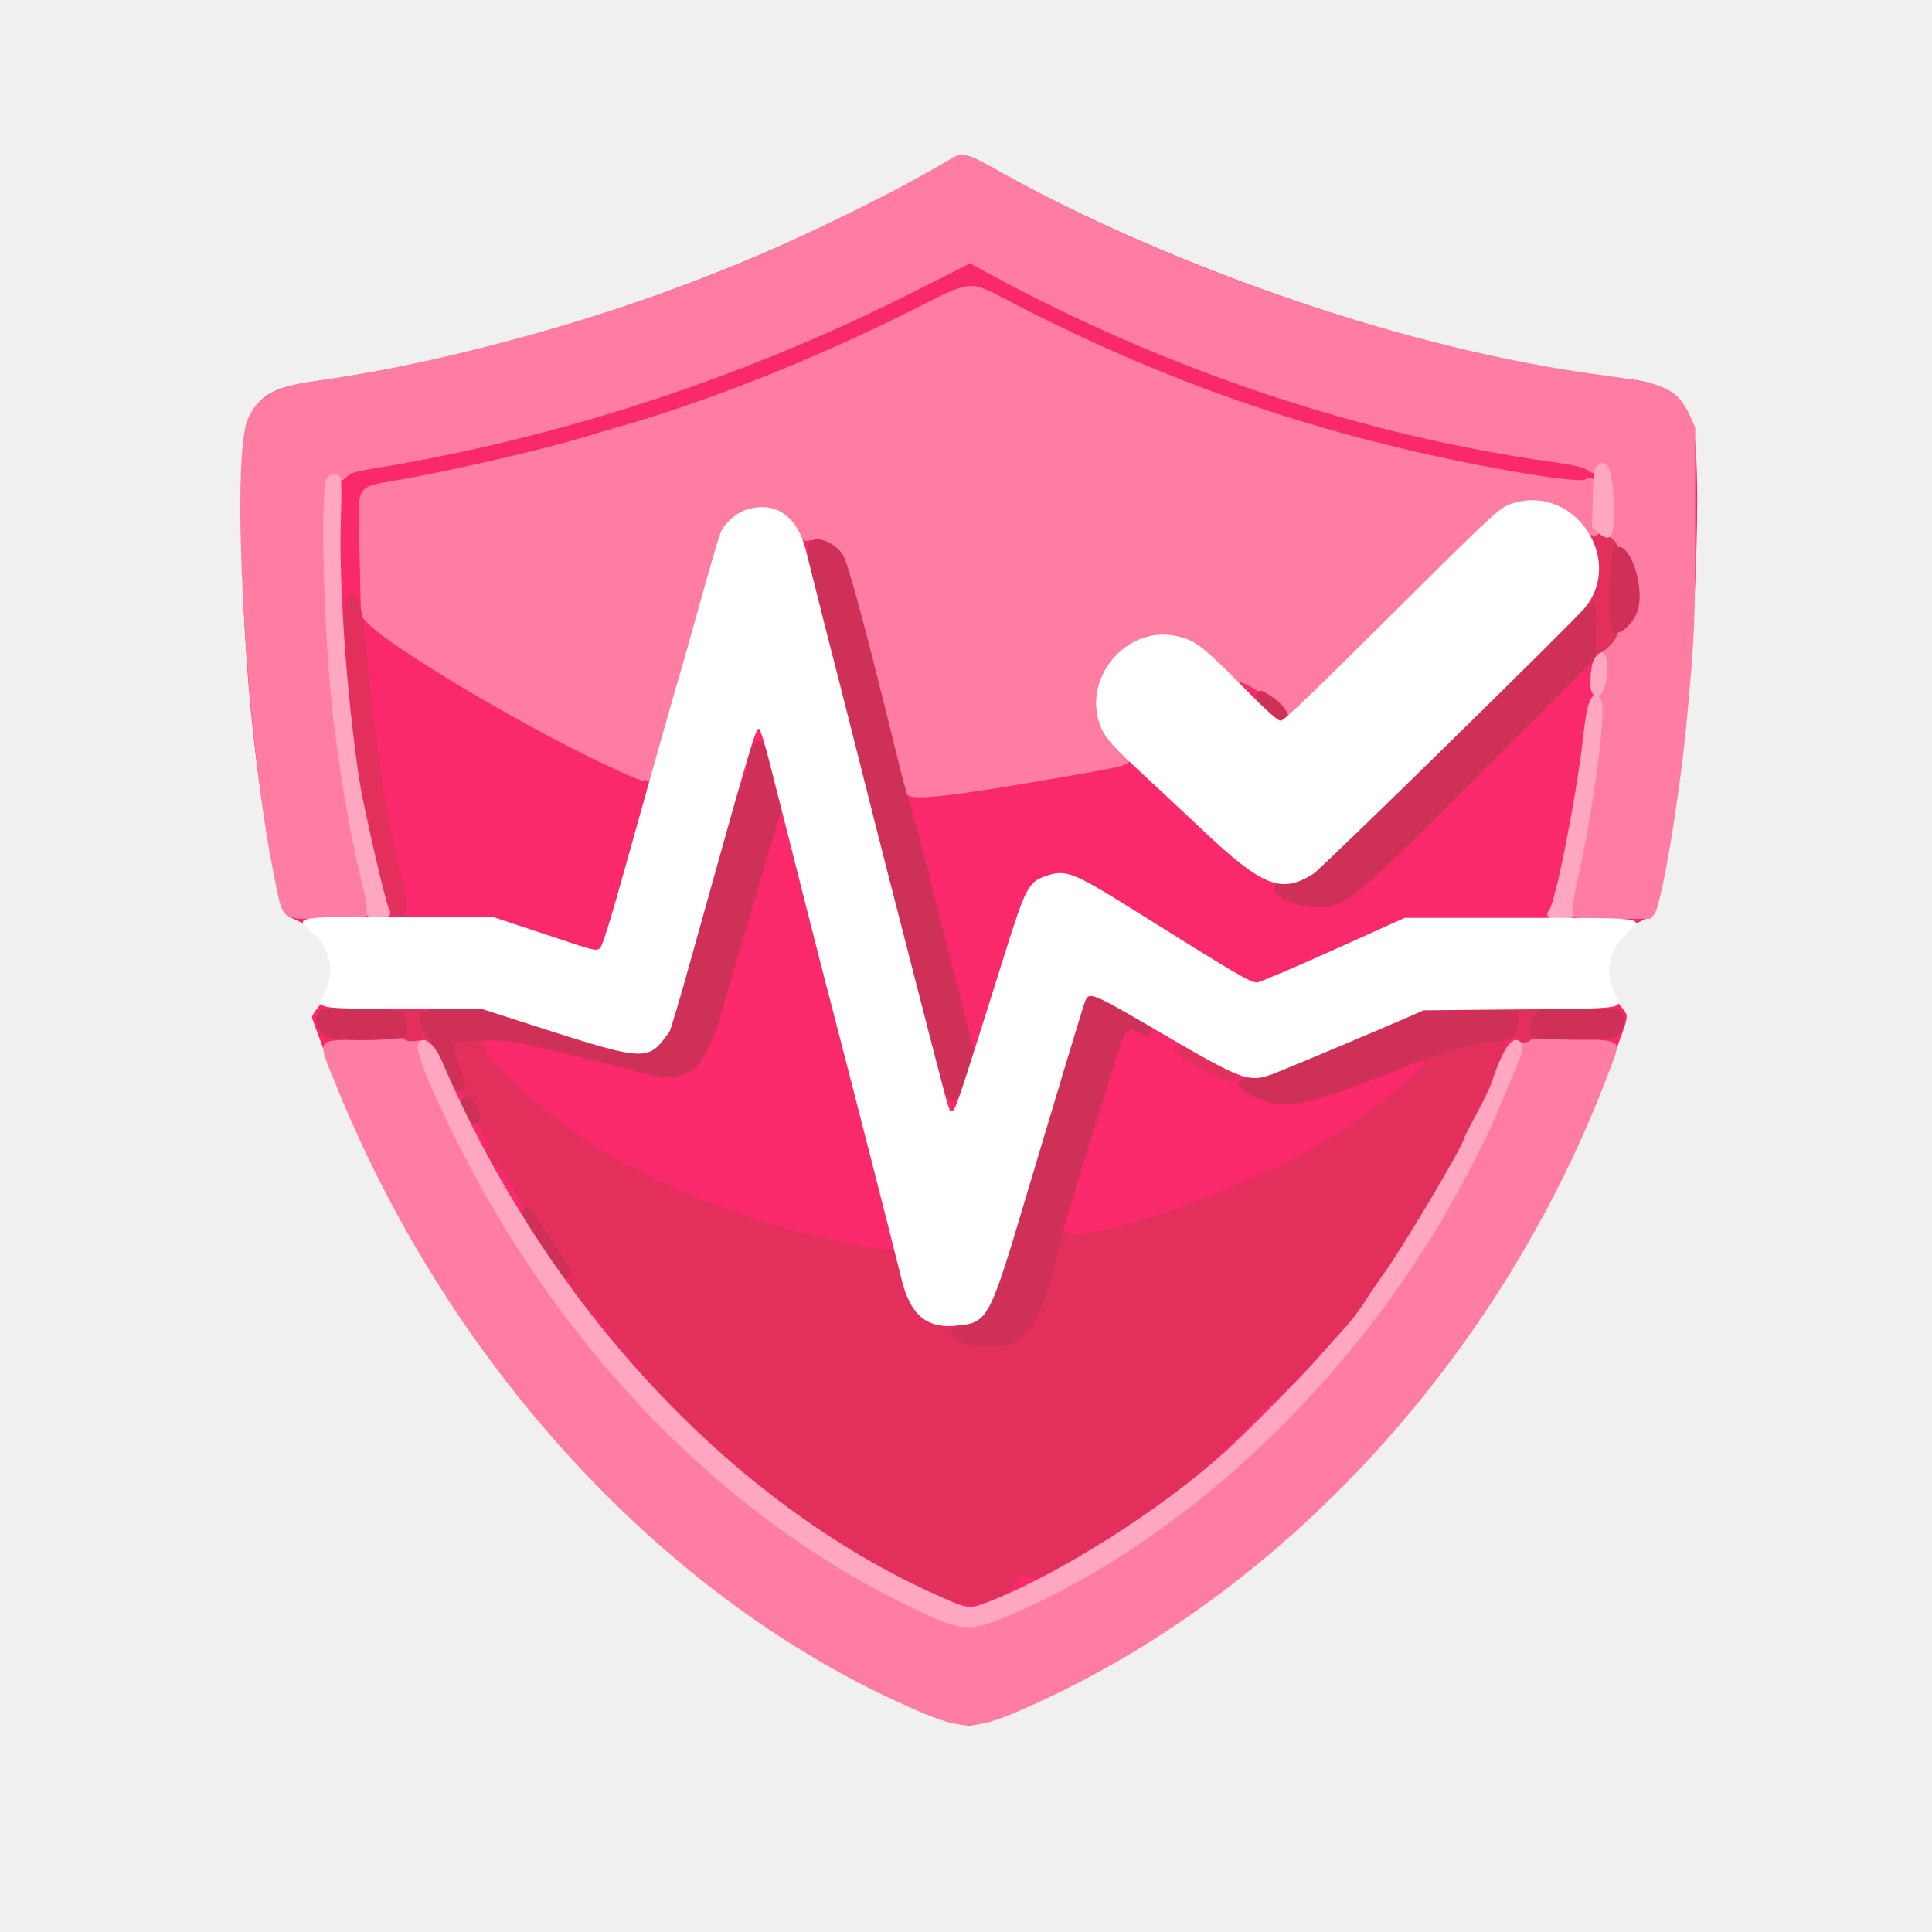
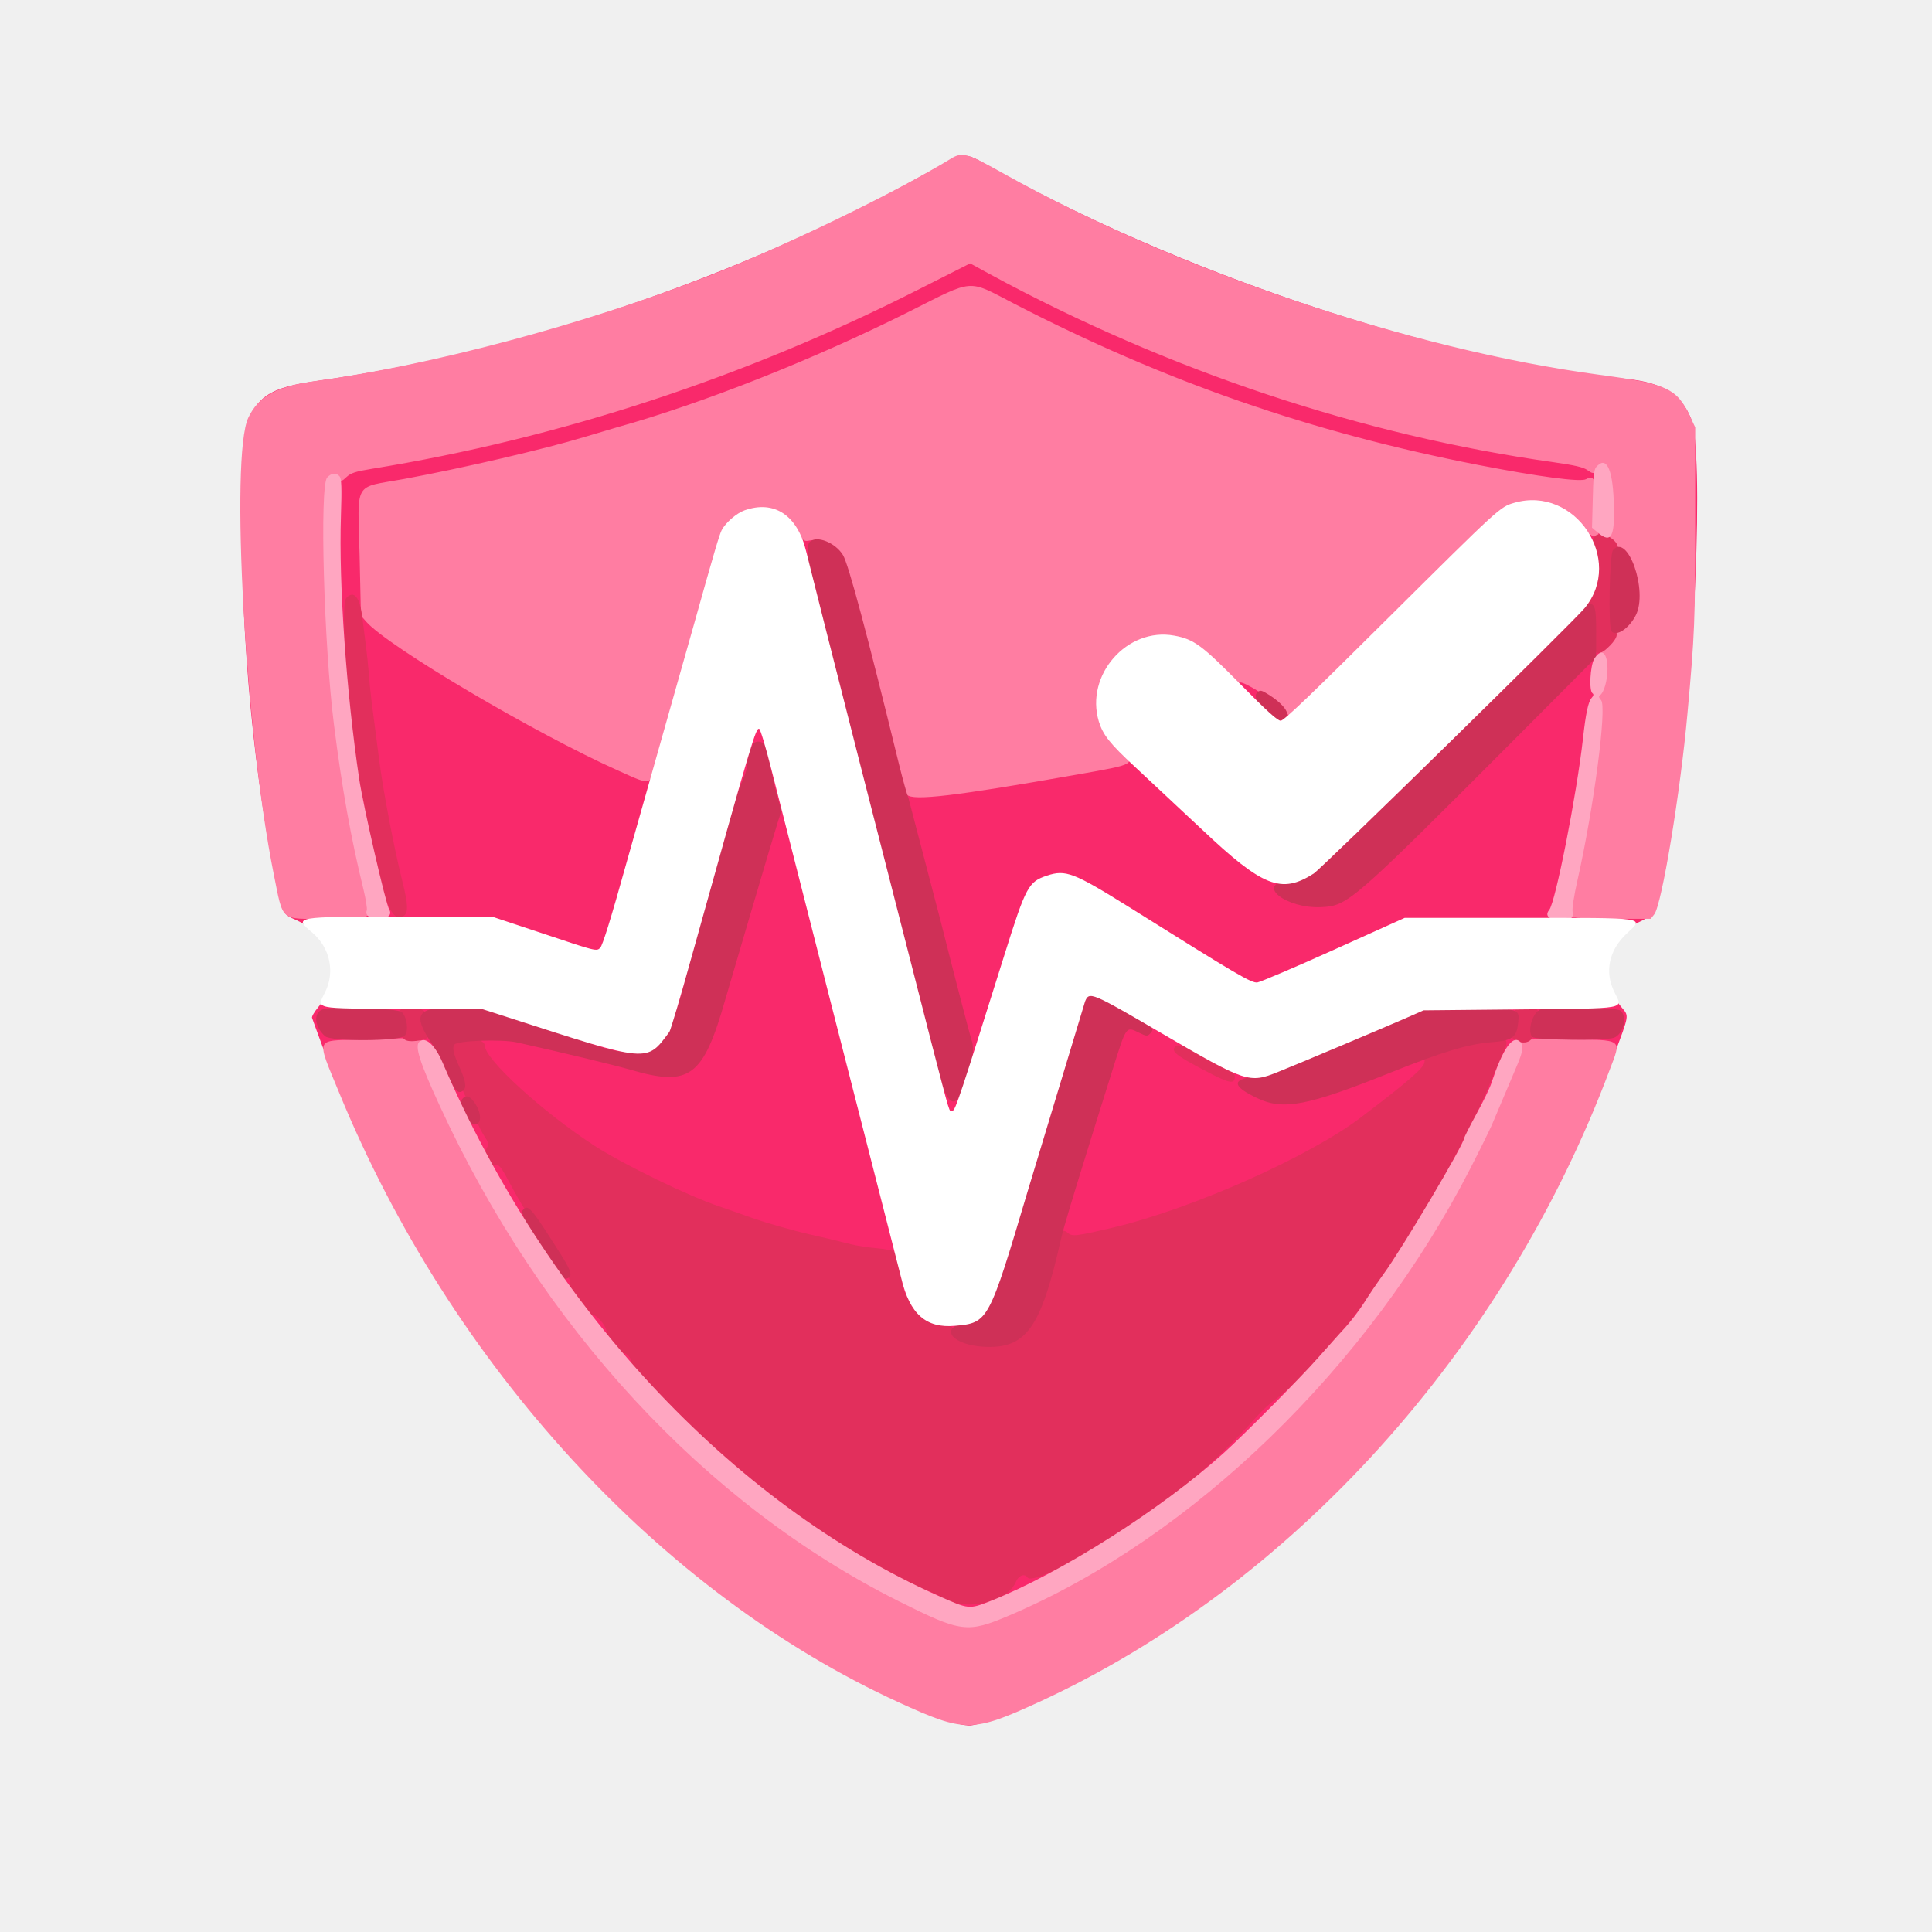
- <svg xmlns="http://www.w3.org/2000/svg" viewBox="0 0 1024 1024" role="img" aria-label="SolidPing">
-   <g transform="matrix(1 0 0 1 0 0)">
-     <g transform="matrix(0.1 0 0 -0.1 0 1024)">
-       <path fill="#f9296b" d="M4905 9319 c-978 -547 -2164 -950 -3230 -1099 -328 -46 -380 -118 -391 -530 -17 -687 47 -1468 171 -2084 43 -215 40 -209 118 -244 201 -92 251 -297 113 -461 -20 -24 -35 -50 -32 -56 2 -7 28 -77 57 -156 561 -1544 1708 -2842 3069 -3473 181 -84 321 -129 373 -120 81 13 244 77 433 168 1340 652 2408 1867 2966 3376 86 230 83 212 41 263 -134 158 -86 367 103 454 87 40 109 110 178 563 109 713 160 1924 88 2103 -51 127 -152 189 -335 208 -1002 102 -2395 568 -3402 1138 -117 66 -110 67 -320 -50z" />
-     </g>
-     <g transform="matrix(0.1 0 0 -0.1 0 1024)">
-       <path fill="#ff7da2" d="M5040 9399 c-299 -183 -898 -472 -1295 -626 -662 -256 -1457 -468 -2069 -552 -210 -29 -306 -81 -360 -195 -97 -206 -16 -1667 134 -2415 53 -261 30 -241 280 -241 265 0 260 -4 216 177 -129 531 -196 1065 -212 1704 -9 388 2 481 54 448 19 -12 24 -11 49 13 23 21 47 29 133 43 994 161 1984 486 2903 953 l269 136 106 -58 c941 -510 1972 -854 2987 -996 111 -16 157 -26 179 -42 25 -18 31 -19 53 -7 54 29 72 -44 66 -269 0 -18 -8 -41 -17 -51 -25 -28 -20 -38 37 -76 165 -110 167 -323 4 -468 -72 -64 -91 -97 -67 -112 17 -11 11 -108 -11 -165 -18 -47 -19 -60 -9 -88 7 -20 9 -55 5 -90 -37 -328 -103 -711 -161 -940 -28 -108 -20 -112 232 -112 l203 0 19 24 c40 51 139 650 176 1066 38 415 41 495 41 1000 l0 515 -26 55 c-72 153 -118 175 -492 225 -988 133 -2231 553 -3144 1063 -198 111 -222 118 -283 81z M4820 8589 c-502 -252 -1092 -486 -1550 -614 -52 -15 -131 -38 -175 -52 -200 -61 -640 -164 -955 -222 -270 -49 -244 -4 -234 -406 l7 -318 28 -32 c117 -133 896 -593 1337 -790 183 -82 169 -88 216 86 19 68 92 329 164 579 72 250 136 478 143 505 62 254 290 290 442 70 15 -21 24 -25 47 -20 55 12 145 -46 182 -118 11 -22 87 -303 168 -624 99 -392 154 -591 167 -605 30 -34 253 -8 904 107 313 55 312 54 225 138 -207 202 -111 524 175 587 115 26 200 -11 340 -147 76 -74 103 -94 119 -90 24 6 177 -90 232 -147 19 -20 39 -36 44 -36 5 0 252 243 549 539 611 611 593 596 735 596 103 0 154 -25 242 -117 73 -76 108 -85 99 -27 -2 13 -5 77 -8 141 -5 130 -14 151 -57 128 -31 -16 -248 13 -568 75 -889 173 -1665 443 -2464 856 -249 129 -206 133 -554 -42z M1896 4730 c-227 -7 -220 14 -99 -280 595 -1449 1703 -2655 2969 -3234 348 -159 388 -159 741 3 1339 616 2467 1864 3024 3349 64 169 77 160 -228 163 -251 2 -268 0 -260 -33 3 -11 -7 -50 -23 -86 -47 -114 -111 -265 -134 -317 -465 -1084 -1525 -2160 -2556 -2596 -189 -80 -192 -80 -317 -30 -986 393 -1987 1374 -2553 2502 -127 251 -231 500 -222 527 2 7 -2 19 -8 27 -13 16 -4 16 -334 5z" />
-     </g>
-     <g transform="matrix(0.1 0 0 -0.1 0 1024)">
-       <path fill="#e22f5c" d="M8450 7395 c-11 -13 -11 -26 0 -70 18 -73 9 -179 -20 -234 -21 -42 -21 -46 -6 -72 12 -20 16 -53 16 -121 0 -129 24 -150 93 -80 37 38 46 65 26 77 -15 10 -5 396 12 423 30 48 -85 121 -121 77z M1835 7070 c-36 -40 19 -744 79 -1015 8 -33 17 -82 21 -110 42 -310 121 -565 175 -565 57 0 61 37 20 200 -40 158 -100 472 -120 630 -11 91 -27 212 -35 270 -8 58 -17 143 -20 190 -4 47 -11 114 -16 150 -5 36 -14 100 -18 143 -13 112 -45 152 -86 107z M2120 4885 c-10 -13 -10 -23 2 -54 9 -22 14 -50 11 -63 -7 -36 18 -52 73 -45 67 7 81 25 64 79 -8 24 -13 49 -11 56 7 40 -110 62 -139 27z M8033 4888 c-4 -7 -8 -30 -9 -50 0 -21 -6 -49 -14 -62 -24 -46 75 -86 107 -43 21 27 44 139 32 153 -15 18 -105 19 -116 2z M2390 4725 c-18 -22 -8 -89 24 -157 14 -31 26 -64 26 -72 0 -8 17 -48 38 -88 22 -40 45 -91 51 -113 7 -22 25 -57 39 -78 21 -32 24 -42 14 -58 -24 -39 2 -105 38 -96 27 7 32 0 95 -118 32 -60 73 -128 90 -150 18 -22 61 -86 96 -143 35 -56 79 -126 96 -154 21 -34 29 -56 23 -62 -25 -25 76 -172 111 -163 28 7 91 -68 83 -99 -8 -30 50 -104 81 -104 29 0 56 -31 49 -56 -7 -27 368 -407 551 -558 360 -298 785 -569 1005 -641 30 -10 67 -26 82 -37 119 -83 355 -37 403 79 14 33 46 45 61 22 25 -41 390 151 610 321 33 26 79 59 102 74 123 78 347 282 507 462 28 31 70 70 95 87 97 66 344 335 467 509 23 32 71 98 106 146 35 48 74 105 87 127 13 22 57 91 98 154 83 128 313 573 372 722 22 53 53 127 71 164 44 95 36 102 -103 88 -172 -18 -308 -72 -308 -122 0 -28 -82 -100 -335 -292 -274 -209 -890 -483 -1310 -584 -204 -48 -222 -50 -246 -29 -23 21 -52 10 -57 -22 -7 -41 -115 -401 -129 -427 -75 -145 -336 -185 -416 -64 -12 19 -25 25 -50 25 -96 0 -227 136 -227 237 0 38 -25 132 -39 149 -6 8 -46 16 -92 20 -45 4 -107 13 -138 21 -31 8 -132 33 -226 54 -93 22 -222 59 -285 81 -63 23 -146 52 -185 65 -159 52 -513 224 -665 323 -273 177 -580 458 -580 529 0 43 -148 66 -180 28z M6229 4694 c-22 -27 0 -45 147 -123 141 -75 169 -81 169 -36 0 47 -288 192 -316 159z" />
-     </g>
-     <g transform="matrix(0.1 0 0 -0.1 0 1024)">
-       <path fill="#cf3057" d="M4292 7368 c-18 -18 -14 -99 8 -170 11 -34 36 -130 55 -213 19 -82 53 -217 75 -300 23 -82 52 -198 65 -257 13 -59 38 -156 55 -215 17 -60 39 -151 49 -203 10 -52 53 -228 95 -390 42 -162 104 -401 137 -530 155 -603 177 -672 216 -687 52 -20 134 240 103 323 -6 15 -81 302 -166 638 -85 336 -161 627 -169 646 -8 19 -30 98 -49 175 -171 699 -269 1065 -298 1113 -40 66 -140 106 -176 70z M8549 7324 c-18 -22 -26 -409 -8 -430 25 -30 93 14 129 85 66 128 -43 439 -121 345z M8383 7018 c-10 -13 -142 -145 -293 -293 -151 -149 -444 -437 -651 -640 -524 -516 -502 -499 -615 -513 -170 -21 -7 -149 179 -140 140 6 163 26 1020 885 l437 439 0 130 c0 134 -5 154 -41 154 -10 0 -26 -10 -36 -22z M6662 6568 c-32 -32 69 -153 123 -146 69 8 42 70 -57 134 -43 27 -49 29 -66 12z M3993 6298 c-16 -21 -33 -79 -33 -113 0 -18 -13 -61 -30 -96 -16 -35 -47 -127 -69 -204 -21 -77 -56 -198 -76 -270 -20 -71 -52 -186 -70 -255 -19 -69 -39 -138 -45 -155 -6 -16 -18 -61 -26 -100 -90 -426 -208 -514 -529 -390 -38 15 -110 40 -160 55 -49 16 -162 51 -250 79 l-159 51 -142 0 c-198 0 -219 -38 -111 -198 16 -24 48 -87 71 -139 45 -104 64 -125 91 -103 19 16 14 51 -21 127 -32 71 -38 101 -25 117 18 21 250 29 331 11 256 -57 511 -119 599 -144 317 -93 388 -41 506 374 37 127 93 318 125 425 32 107 76 258 99 335 22 77 48 162 57 189 16 45 16 53 1 100 -8 28 -21 76 -27 106 -34 157 -40 183 -51 196 -14 17 -43 18 -56 2z M5762 4958 c-11 -13 -29 -54 -40 -93 -37 -131 -157 -531 -202 -670 -16 -49 -38 -127 -50 -173 -11 -45 -34 -122 -50 -171 -17 -49 -30 -98 -30 -109 0 -11 -11 -45 -25 -76 -14 -31 -41 -112 -61 -179 -51 -173 -95 -228 -205 -260 -118 -34 -45 -115 112 -125 227 -13 305 94 413 573 15 65 58 206 171 570 25 77 69 221 100 319 76 242 72 237 143 202 39 -19 43 -19 58 -4 30 30 15 42 -216 175 -86 50 -90 50 -118 21z M1716 4892 c-56 -14 -53 -91 7 -144 31 -29 396 -27 422 2 22 25 13 99 -16 126 -21 19 -348 32 -413 16z M7530 4887 c-19 -8 -73 -31 -120 -52 -47 -20 -132 -56 -190 -80 -136 -55 -402 -167 -461 -194 -26 -11 -77 -24 -114 -28 -119 -14 -112 -52 20 -114 137 -65 267 -40 705 136 272 109 410 151 533 161 111 8 135 25 143 99 10 79 10 79 -255 82 -174 3 -234 0 -261 -10z M8165 4890 c-42 -16 -71 -114 -44 -146 14 -17 390 -21 434 -4 50 19 72 117 33 144 -25 18 -383 23 -423 6z M2450 4415 c-21 -25 32 -135 65 -135 42 0 38 68 -6 124 -23 29 -41 33 -59 11z M2770 3825 c-23 -28 191 -370 227 -363 41 8 36 33 -23 127 -163 257 -175 271 -204 236z" />
-     </g>
-     <g transform="matrix(0.1 0 0 -0.1 0 1024)">
-       <path fill="#ffa6c1" d="M8459 7763 c-10 -11 -15 -58 -17 -168 l-4 -152 32 -27 c72 -60 91 -19 83 173 -7 173 -42 237 -94 174z M1734 7709 c-41 -45 -17 -892 36 -1309 43 -341 90 -603 156 -872 13 -54 21 -104 18 -113 -10 -26 15 -45 61 -45 50 0 75 21 58 49 -18 28 -139 555 -159 691 -68 456 -109 1036 -97 1395 5 150 3 198 -7 210 -17 21 -43 19 -66 -6z M8450 6748 c-22 -37 -29 -171 -9 -183 7 -5 5 -13 -5 -24 -18 -20 -31 -81 -46 -216 -33 -296 -146 -869 -179 -908 -24 -29 -3 -51 53 -55 57 -4 79 11 71 47 -3 15 8 87 25 161 88 390 158 923 126 959 -12 13 -14 21 -6 26 21 13 40 79 40 139 0 89 -33 114 -70 54z M2222 4718 c-24 -24 3 -109 106 -333 539 -1176 1410 -2118 2434 -2631 334 -167 364 -171 588 -76 971 413 1905 1319 2442 2367 51 99 102 203 114 230 24 55 90 211 135 319 33 77 36 108 13 127 -39 32 -90 -43 -149 -221 -8 -25 -44 -100 -80 -165 -36 -66 -65 -124 -65 -128 0 -31 -328 -584 -425 -717 -34 -47 -81 -116 -105 -155 -24 -38 -69 -97 -99 -130 -31 -33 -97 -108 -148 -165 -87 -99 -390 -405 -498 -502 -331 -298 -860 -634 -1231 -782 -119 -47 -117 -47 -285 28 -1096 490 -2074 1542 -2624 2826 -40 93 -92 139 -123 108z" />
-     </g>
-     <g transform="matrix(0.1 0 0 -0.1 0 1024)">
-       <path fill="#ffffff" d="M8026 7575 c-75 -21 -81 -27 -666 -608 -403 -401 -555 -547 -572 -547 -17 0 -76 54 -213 193 -204 207 -247 239 -351 258 -250 46 -474 -209 -400 -455 22 -71 58 -117 191 -240 66 -61 226 -210 354 -331 324 -306 422 -345 594 -235 41 26 1375 1333 1436 1407 212 257 -51 651 -373 558z M3946 7535 c-42 -15 -100 -65 -121 -105 -12 -24 -38 -110 -147 -500 -22 -80 -53 -188 -68 -240 -33 -111 -122 -424 -290 -1025 -81 -291 -126 -436 -139 -449 -19 -19 -23 -18 -294 73 l-274 91 -486 1 c-565 1 -573 0 -473 -83 95 -80 123 -209 69 -317 -45 -91 -69 -86 413 -88 l419 -1 140 -45 c750 -242 731 -240 853 -76 6 8 59 186 117 395 326 1169 341 1217 359 1211 6 -2 35 -98 64 -213 181 -717 279 -1102 322 -1264 77 -295 341 -1325 367 -1435 45 -190 131 -266 285 -252 176 16 178 18 386 717 166 556 293 977 303 1002 22 54 32 50 405 -168 451 -263 465 -267 619 -205 115 46 562 235 670 282 l100 44 509 5 c583 6 548 -1 503 91 -54 107 -30 223 66 312 91 86 121 82 -574 82 l-604 0 -375 -169 c-206 -93 -388 -170 -405 -173 -31 -5 -101 36 -685 402 -289 180 -332 197 -431 164 -98 -33 -111 -56 -225 -419 -236 -752 -260 -825 -276 -828 -18 -4 -8 -36 -113 368 -213 827 -254 985 -366 1430 -66 261 -154 608 -196 770 -41 162 -86 341 -100 397 -46 192 -169 274 -327 218z" />
-     </g>
-   </g>
+ <svg xmlns="http://www.w3.org/2000/svg" viewBox="0 0 1024 1024">
+   <path fill="#f9296b" d="M490.5 92.1c-97.8 54.7-216.4 95-323 109.9-32.8 4.6-38 11.8-39.1 53-1.7 68.7 4.7 146.8 17.1 208.4 4.3 21.5 4 20.9 11.8 24.4 20.1 9.2 25.1 29.7 11.3 46.1-2 2.4-3.5 5-3.2 5.6.2.7 2.8 7.7 5.7 15.6C227.2 709.5 341.9 839.3 478 902.4c18.1 8.4 32.1 12.9 37.3 12 8.1-1.3 24.4-7.7 43.3-16.8 134-65.2 240.8-186.7 296.6-337.6 8.6-23 8.3-21.2 4.1-26.3-13.4-15.8-8.6-36.7 10.3-45.4 8.7-4 10.9-11 17.8-56.3 10.9-71.3 16-192.4 8.8-210.3-5.1-12.7-15.2-18.9-33.5-20.8-100.2-10.2-239.5-56.8-340.2-113.8-11.7-6.6-11-6.7-32 5z" />
+   <path fill="#ff7da2" d="M504 84.1c-29.9 18.3-89.8 47.2-129.5 62.6-66.2 25.6-145.7 46.8-206.9 55.2-21 2.9-30.6 8.1-36 19.5-9.7 20.6-1.6 166.7 13.4 241.5 5.3 26.1 3 24.1 28 24.1 26.5 0 26 .4 21.6-17.7-12.9-53.1-19.6-106.5-21.2-170.4-.9-38.8.2-48.1 5.4-44.8 1.9 1.2 2.4 1.1 4.9-1.3 2.3-2.1 4.7-2.9 13.3-4.3 99.4-16.1 198.4-48.6 290.3-95.3l26.9-13.6 10.6 5.8c94.1 51 197.2 85.4 298.7 99.6 11.1 1.6 15.7 2.6 17.9 4.2 2.5 1.8 3.1 1.9 5.3.7 5.4-2.9 7.2 4.4 6.6 26.9 0 1.8-.8 4.1-1.7 5.1-2.5 2.8-2 3.8 3.7 7.6 16.5 11 16.7 32.3.4 46.8-7.2 6.4-9.1 9.7-6.7 11.2 1.7 1.1 1.1 10.8-1.1 16.5-1.8 4.7-1.9 6-.9 8.8.7 2 .9 5.5.5 9-3.7 32.8-10.3 71.1-16.1 94-2.8 10.8-2 11.2 23.2 11.2h20.3l1.9-2.4c4-5.1 13.9-65 17.6-106.6 3.8-41.5 4.1-49.5 4.1-100v-51.5l-2.6-5.5c-7.2-15.3-11.8-17.5-49.2-22.5-98.8-13.3-223.1-55.3-314.4-106.3-19.8-11.1-22.2-11.8-28.3-8.1zm-22 81c-50.2 25.2-109.2 48.6-155 61.4l-17.5 5.2c-20 6.1-64 16.4-95.5 22.2-27 4.9-24.4.4-23.4 40.6l.7 31.8 2.8 3.2c11.7 13.3 89.6 59.3 133.7 79 18.3 8.2 16.9 8.8 21.6-8.6l16.4-57.9 14.3-50.5c6.2-25.4 29-29 44.2-7 1.5 2.1 2.4 2.5 4.7 2 5.5-1.2 14.5 4.6 18.2 11.8 1.1 2.2 8.7 30.3 16.8 62.4 9.9 39.2 15.4 59.1 16.7 60.5 3 3.4 25.3.8 90.4-10.7 31.3-5.5 31.2-5.4 22.5-13.8-20.7-20.2-11.1-52.4 17.5-58.7 11.5-2.6 20 1.1 34 14.7 7.6 7.4 10.3 9.4 11.9 9 2.4-.6 17.7 9 23.2 14.7 1.9 2 3.9 3.6 4.4 3.6s25.2-24.3 54.9-53.9c61.1-61.1 59.3-59.6 73.5-59.6 10.3 0 15.4 2.5 24.2 11.7 7.3 7.6 10.8 8.5 9.9 2.7-.2-1.3-.5-7.7-.8-14.1-.5-13-1.4-15.1-5.7-12.8-3.1 1.6-24.8-1.3-56.8-7.5-88.9-17.3-166.5-44.3-246.4-85.6-24.9-12.9-20.6-13.3-55.4 4.2zM189.6 551c-22.7.7-22-1.4-9.9 28C239.2 723.9 350 844.5 476.6 902.4c34.8 15.9 38.8 15.9 74.1-.3 133.9-61.6 246.7-186.4 302.4-334.9 6.4-16.9 7.7-16-22.8-16.3-25.1-.2-26.8 0-26 3.3.3 1.1-.7 5-2.3 8.6l-13.4 31.7c-46.5 108.4-152.5 216-255.6 259.6-18.9 8-19.2 8-31.7 3-98.6-39.3-198.7-137.4-255.3-250.2-12.7-25.1-23.1-50-22.2-52.7.2-.7-.2-1.9-.8-2.7-1.3-1.6-.4-1.6-33.4-.5z" />
+   <path fill="#e22f5c" d="M845 284.5c-1.1 1.3-1.1 2.6 0 7 1.8 7.3.9 17.9-2 23.4-2.1 4.2-2.1 4.6-.6 7.2 1.2 2 1.6 5.3 1.6 12.1 0 12.9 2.4 15 9.3 8 3.7-3.8 4.6-6.5 2.6-7.7-1.5-1-.5-39.6 1.2-42.3 3-4.8-8.5-12.1-12.1-7.7zM183.5 317c-3.6 4 1.9 74.4 7.9 101.5.8 3.3 1.7 8.2 2.1 11 4.2 31 12.1 56.5 17.5 56.5 5.7 0 6.1-3.7 2-20-4-15.8-10-47.2-12-63l-3.5-27c-.8-5.8-1.7-14.3-2-19-.4-4.7-1.1-11.4-1.6-15l-1.8-14.3c-1.3-11.2-4.5-15.2-8.6-10.7zM212 535.5c-1 1.3-1 2.3.2 5.4.9 2.2 1.4 5 1.1 6.3-.7 3.6 1.8 5.2 7.3 4.5 6.7-.7 8.1-2.5 6.4-7.9-.8-2.4-1.3-4.9-1.1-5.6.7-4-11-6.2-13.9-2.7zm591.3-.3c-.4.7-.8 3-.9 5 0 2.1-.6 4.9-1.4 6.2-2.4 4.6 7.5 8.6 10.7 4.3 2.1-2.7 4.4-13.9 3.2-15.3-1.5-1.8-10.5-1.9-11.6-.2zM239 551.5c-1.8 2.2-.8 8.9 2.4 15.7 1.4 3.1 2.6 6.4 2.6 7.2s1.7 4.8 3.8 8.8c2.2 4 4.5 9.1 5.1 11.3.7 2.2 2.5 5.7 3.9 7.8 2.1 3.2 2.4 4.2 1.4 5.8-2.4 3.9.2 10.5 3.8 9.6 2.7-.7 3.2 0 9.5 11.8 3.2 6 7.3 12.8 9 15 1.8 2.2 6.1 8.6 9.6 14.3l9.6 15.4c2.1 3.4 2.9 5.6 2.3 6.2-2.5 2.5 7.6 17.2 11.1 16.3 2.8-.7 9.1 6.8 8.3 9.9-.8 3 5 10.4 8.1 10.4 2.9 0 5.6 3.1 4.9 5.6-.7 2.7 36.8 40.7 55.1 55.8 36 29.8 78.5 56.9 100.5 64.1 3 1 6.7 2.6 8.2 3.7 11.9 8.3 35.5 3.7 40.3-7.9 1.4-3.3 4.6-4.5 6.1-2.2 2.5 4.1 39-15.1 61-32.1 3.3-2.6 7.9-5.9 10.2-7.4 12.3-7.8 34.7-28.2 50.7-46.2 2.8-3.1 7-7 9.5-8.7 9.7-6.6 34.4-33.5 46.7-50.9l10.6-14.6c3.5-4.8 7.4-10.5 8.7-12.7s5.7-9.1 9.8-15.4c8.3-12.8 31.3-57.3 37.2-72.2 2.2-5.3 5.3-12.7 7.1-16.4 4.4-9.5 3.6-10.2-10.3-8.8-17.2 1.8-30.8 7.2-30.8 12.2 0 2.8-8.2 10-33.5 29.2-27.4 20.9-89 48.3-131 58.4-20.4 4.8-22.2 5-24.6 2.9-2.3-2.1-5.2-1-5.7 2.2-.7 4.1-11.5 40.1-12.9 42.7-7.5 14.5-33.6 18.5-41.6 6.4-1.2-1.9-2.5-2.5-5-2.5-9.6 0-22.7-13.6-22.7-23.7 0-3.8-2.5-13.2-3.9-14.9-.6-.8-4.6-1.6-9.2-2-4.5-.4-10.7-1.3-13.8-2.1s-13.2-3.3-22.6-5.4c-9.3-2.2-22.2-5.9-28.5-8.1l-18.5-6.5c-15.9-5.2-51.3-22.4-66.5-32.3-27.3-17.7-58-45.8-58-52.9 0-4.3-14.8-6.6-18-2.8zm383.9 3.1c-2.2 2.7 0 4.5 14.7 12.3 14.1 7.5 16.9 8.1 16.9 3.6 0-4.7-28.8-19.2-31.6-15.9z" />
+   <path fill="#cf3057" d="M429.2 287.2c-1.8 1.8-1.4 9.9.8 17 1.1 3.4 3.6 13 5.5 21.3 1.9 8.2 5.3 21.7 7.5 30 2.3 8.2 5.2 19.8 6.5 25.7s3.8 15.6 5.5 21.5c1.7 6 3.9 15.1 4.9 20.3s5.3 22.8 9.5 39l13.7 53c15.5 60.3 17.7 67.2 21.6 68.7 5.2 2 13.4-24 10.3-32.3-.6-1.5-8.1-30.2-16.6-63.8L481.5 423c-.8-1.9-3-9.8-4.9-17.5-17.1-69.9-26.9-106.5-29.8-111.3-4-6.6-14-10.6-17.6-7zm425.7 4.4c-1.8 2.2-2.6 40.9-.8 43 2.5 3 9.3-1.4 12.9-8.5 6.6-12.8-4.3-43.9-12.1-34.5zm-16.6 30.6c-1 1.3-14.2 14.5-29.3 29.3l-65.1 64c-52.4 51.6-50.2 49.9-61.5 51.3-17 2.1-.7 14.9 17.9 14 14-.6 16.3-2.6 102-88.5l43.7-43.9v-13c0-13.4-.5-15.4-4.1-15.4-1 0-2.6 1-3.6 2.2zm-172.1 45c-3.2 3.2 6.9 15.3 12.3 14.6 6.9-.8 4.2-7-5.7-13.4-4.3-2.7-4.9-2.9-6.6-1.2zm-266.9 27c-1.6 2.1-3.3 7.9-3.3 11.3 0 1.8-1.3 6.1-3 9.6-1.6 3.5-4.7 12.7-6.9 20.4l-7.6 27-7 25.5-4.5 15.5c-.6 1.6-1.8 6.1-2.6 10-9 42.6-20.8 51.4-52.9 39-3.8-1.5-11-4-16-5.5l-25-7.9-15.9-5.1h-14.2c-19.8 0-21.9 3.8-11.1 19.8 1.6 2.4 4.8 8.7 7.1 13.9 4.5 10.4 6.4 12.5 9.1 10.3 1.9-1.6 1.4-5.1-2.1-12.7-3.2-7.1-3.8-10.1-2.5-11.7 1.8-2.1 25-2.9 33.1-1.1 25.6 5.7 51.1 11.9 59.9 14.4 31.7 9.3 38.8 4.1 50.6-37.4L397 487l9.9-33.5 5.7-18.9c1.6-4.5 1.6-5.3.1-10-.8-2.8-2.1-7.6-2.7-10.6-3.4-15.7-4-18.3-5.1-19.6-1.4-1.7-4.3-1.8-5.6-.2zm176.9 134c-1.1 1.3-2.9 5.4-4 9.3-3.7 13.1-15.7 53.1-20.2 67-1.6 4.9-3.8 12.7-5 17.3-1.1 4.5-3.4 12.2-5 17.1-1.7 4.9-3 9.8-3 10.9s-1.1 4.5-2.5 7.6-4.1 11.2-6.1 17.9c-5.1 17.3-9.5 22.8-20.5 26-11.8 3.4-4.5 11.5 11.2 12.5 22.7 1.3 30.5-9.4 41.3-57.3 1.5-6.5 5.8-20.6 17.1-57l10-31.9c7.6-24.2 7.2-23.7 14.3-20.2 3.9 1.9 4.3 1.9 5.8.4 3-3 1.5-4.2-21.6-17.5-8.6-5-9-5-11.8-2.1zm-404.6 6.6c-5.6 1.4-5.3 9.1.7 14.4 3.1 2.9 39.6 2.7 42.2-.2 2.2-2.5 1.3-9.9-1.6-12.6-2.1-1.9-34.8-3.2-41.3-1.6zm581.4.5l-12 5.2-19 8-46.1 19.4c-2.6 1.1-7.7 2.4-11.4 2.8-11.9 1.4-11.2 5.2 2 11.4 13.7 6.5 26.7 4 70.5-13.6 27.2-10.9 41-15.1 53.3-16.1 11.1-.8 13.5-2.5 14.3-9.9 1-7.9 1-7.9-25.5-8.2-17.4-.3-23.4 0-26.1 1zm63.5-.3c-4.2 1.6-7.1 11.4-4.4 14.6 1.4 1.7 39 2.1 43.4.4 5-1.9 7.2-11.7 3.3-14.4-2.5-1.8-38.3-2.3-42.3-.6zM245 582.5c-2.1 2.5 3.2 13.5 6.5 13.5 4.2 0 3.8-6.8-.6-12.4-2.3-2.9-4.1-3.3-5.9-1.1zm32 59c-2.3 2.8 19.1 37 22.7 36.3 4.1-.8 3.6-3.3-2.3-12.7-16.3-25.7-17.5-27.1-20.4-23.6z" />
+   <path fill="#ffa6c1" d="M845.9 247.7c-1 1.1-1.5 5.8-1.7 16.8l-.4 15.2 3.2 2.7c7.2 6 9.1 1.9 8.3-17.3-.7-17.3-4.2-23.7-9.4-17.4zm-672.5 5.4c-4.1 4.5-1.7 89.2 3.6 130.9 4.3 34.1 9 60.3 15.6 87.2 1.3 5.4 2.1 10.4 1.8 11.3-1 2.6 1.5 4.5 6.1 4.5 5 0 7.5-2.1 5.8-4.9-1.8-2.8-13.9-55.5-15.9-69.1-6.8-45.6-10.9-103.6-9.7-139.5.5-15 .3-19.8-.7-21-1.7-2.1-4.3-1.9-6.6.6zM845 349.2c-2.2 3.7-2.9 17.1-.9 18.3.7.5.5 1.3-.5 2.4-1.8 2-3.1 8.1-4.6 21.6-3.3 29.6-14.6 86.9-17.9 90.8-2.4 2.9-.3 5.1 5.3 5.5 5.7.4 7.9-1.1 7.1-4.7-.3-1.5.8-8.7 2.5-16.1 8.8-39 15.8-92.3 12.6-95.9-1.2-1.3-1.4-2.1-.6-2.6 2.1-1.3 4-7.9 4-13.9 0-8.9-3.3-11.4-7-5.4zm-622.8 203c-2.4 2.4.3 10.9 10.6 33.3 53.9 117.6 141 211.8 243.4 263.1 33.4 16.7 36.4 17.1 58.8 7.6 97.1-41.3 190.5-131.9 244.2-236.7 5.1-9.9 10.2-20.3 11.4-23l13.5-31.9c3.3-7.7 3.6-10.8 1.3-12.7-3.9-3.2-9 4.3-14.9 22.1-.8 2.5-4.4 10-8 16.5-3.6 6.6-6.5 12.4-6.5 12.8 0 3.1-32.8 58.4-42.5 71.7-3.4 4.7-8.1 11.6-10.5 15.5-2.4 3.8-6.9 9.7-9.9 13-3.1 3.3-9.7 10.8-14.8 16.5-8.7 9.9-39 40.5-49.8 50.2-33.1 29.8-86 63.4-123.1 78.2-11.9 4.7-11.7 4.7-28.5-2.8-109.6-49-207.4-154.2-262.4-282.6-4-9.3-9.2-13.9-12.3-10.8z" />
+   <path fill="#fff" d="M802.6 266.5c-7.5 2.1-8.1 2.7-66.6 60.8-40.3 40.1-55.5 54.7-57.2 54.7s-7.6-5.4-21.3-19.3c-20.4-20.7-24.7-23.9-35.1-25.8-25-4.6-47.4 20.9-40 45.5 2.2 7.1 5.8 11.7 19.1 24l35.4 33.1c32.4 30.6 42.2 34.5 59.4 23.5 4.1-2.6 137.5-133.3 143.6-140.7 21.2-25.7-5.1-65.1-37.3-55.8zm-408 4c-4.2 1.5-10 6.5-12.1 10.5-1.2 2.4-3.8 11-14.7 50l-6.8 24-29 102.5c-8.1 29.1-12.6 43.6-13.9 44.9-1.9 1.9-2.3 1.8-29.4-7.3l-27.4-9.1-48.6-.1c-56.5-.1-57.3 0-47.3 8.3 9.5 8 12.3 20.9 6.9 31.7-4.5 9.1-6.9 8.6 41.3 8.8l41.9.1 14 4.5c75 24.2 73.1 24 85.3 7.6.6-.8 5.9-18.6 11.7-39.5 32.6-116.9 34.1-121.7 35.9-121.1.6.2 3.5 9.8 6.4 21.3L441 534l36.7 143.5c4.5 19 13.1 26.6 28.5 25.2 17.6-1.6 17.8-1.8 38.6-71.7l30.3-100.2c2.2-5.4 3.2-5 40.5 16.8 45.1 26.3 46.5 26.7 61.9 20.5 11.5-4.6 56.2-23.5 67-28.2l10-4.4 50.9-.5c58.3-.6 54.8.1 50.3-9.1-5.4-10.7-3-22.3 6.6-31.2 9.1-8.6 12.1-8.2-57.4-8.2h-60.4L707 503.4c-20.6 9.3-38.8 17-40.5 17.3-3.1.5-10.1-3.6-68.5-40.2-28.9-18-33.2-19.7-43.1-16.4-9.8 3.3-11.1 5.6-22.5 41.9-23.6 75.2-26 82.5-27.6 82.8-1.8.4-.8 3.6-11.3-36.8l-36.6-143-19.6-77-10-39.7c-4.6-19.2-16.9-27.4-32.7-21.8z" />
</svg>
